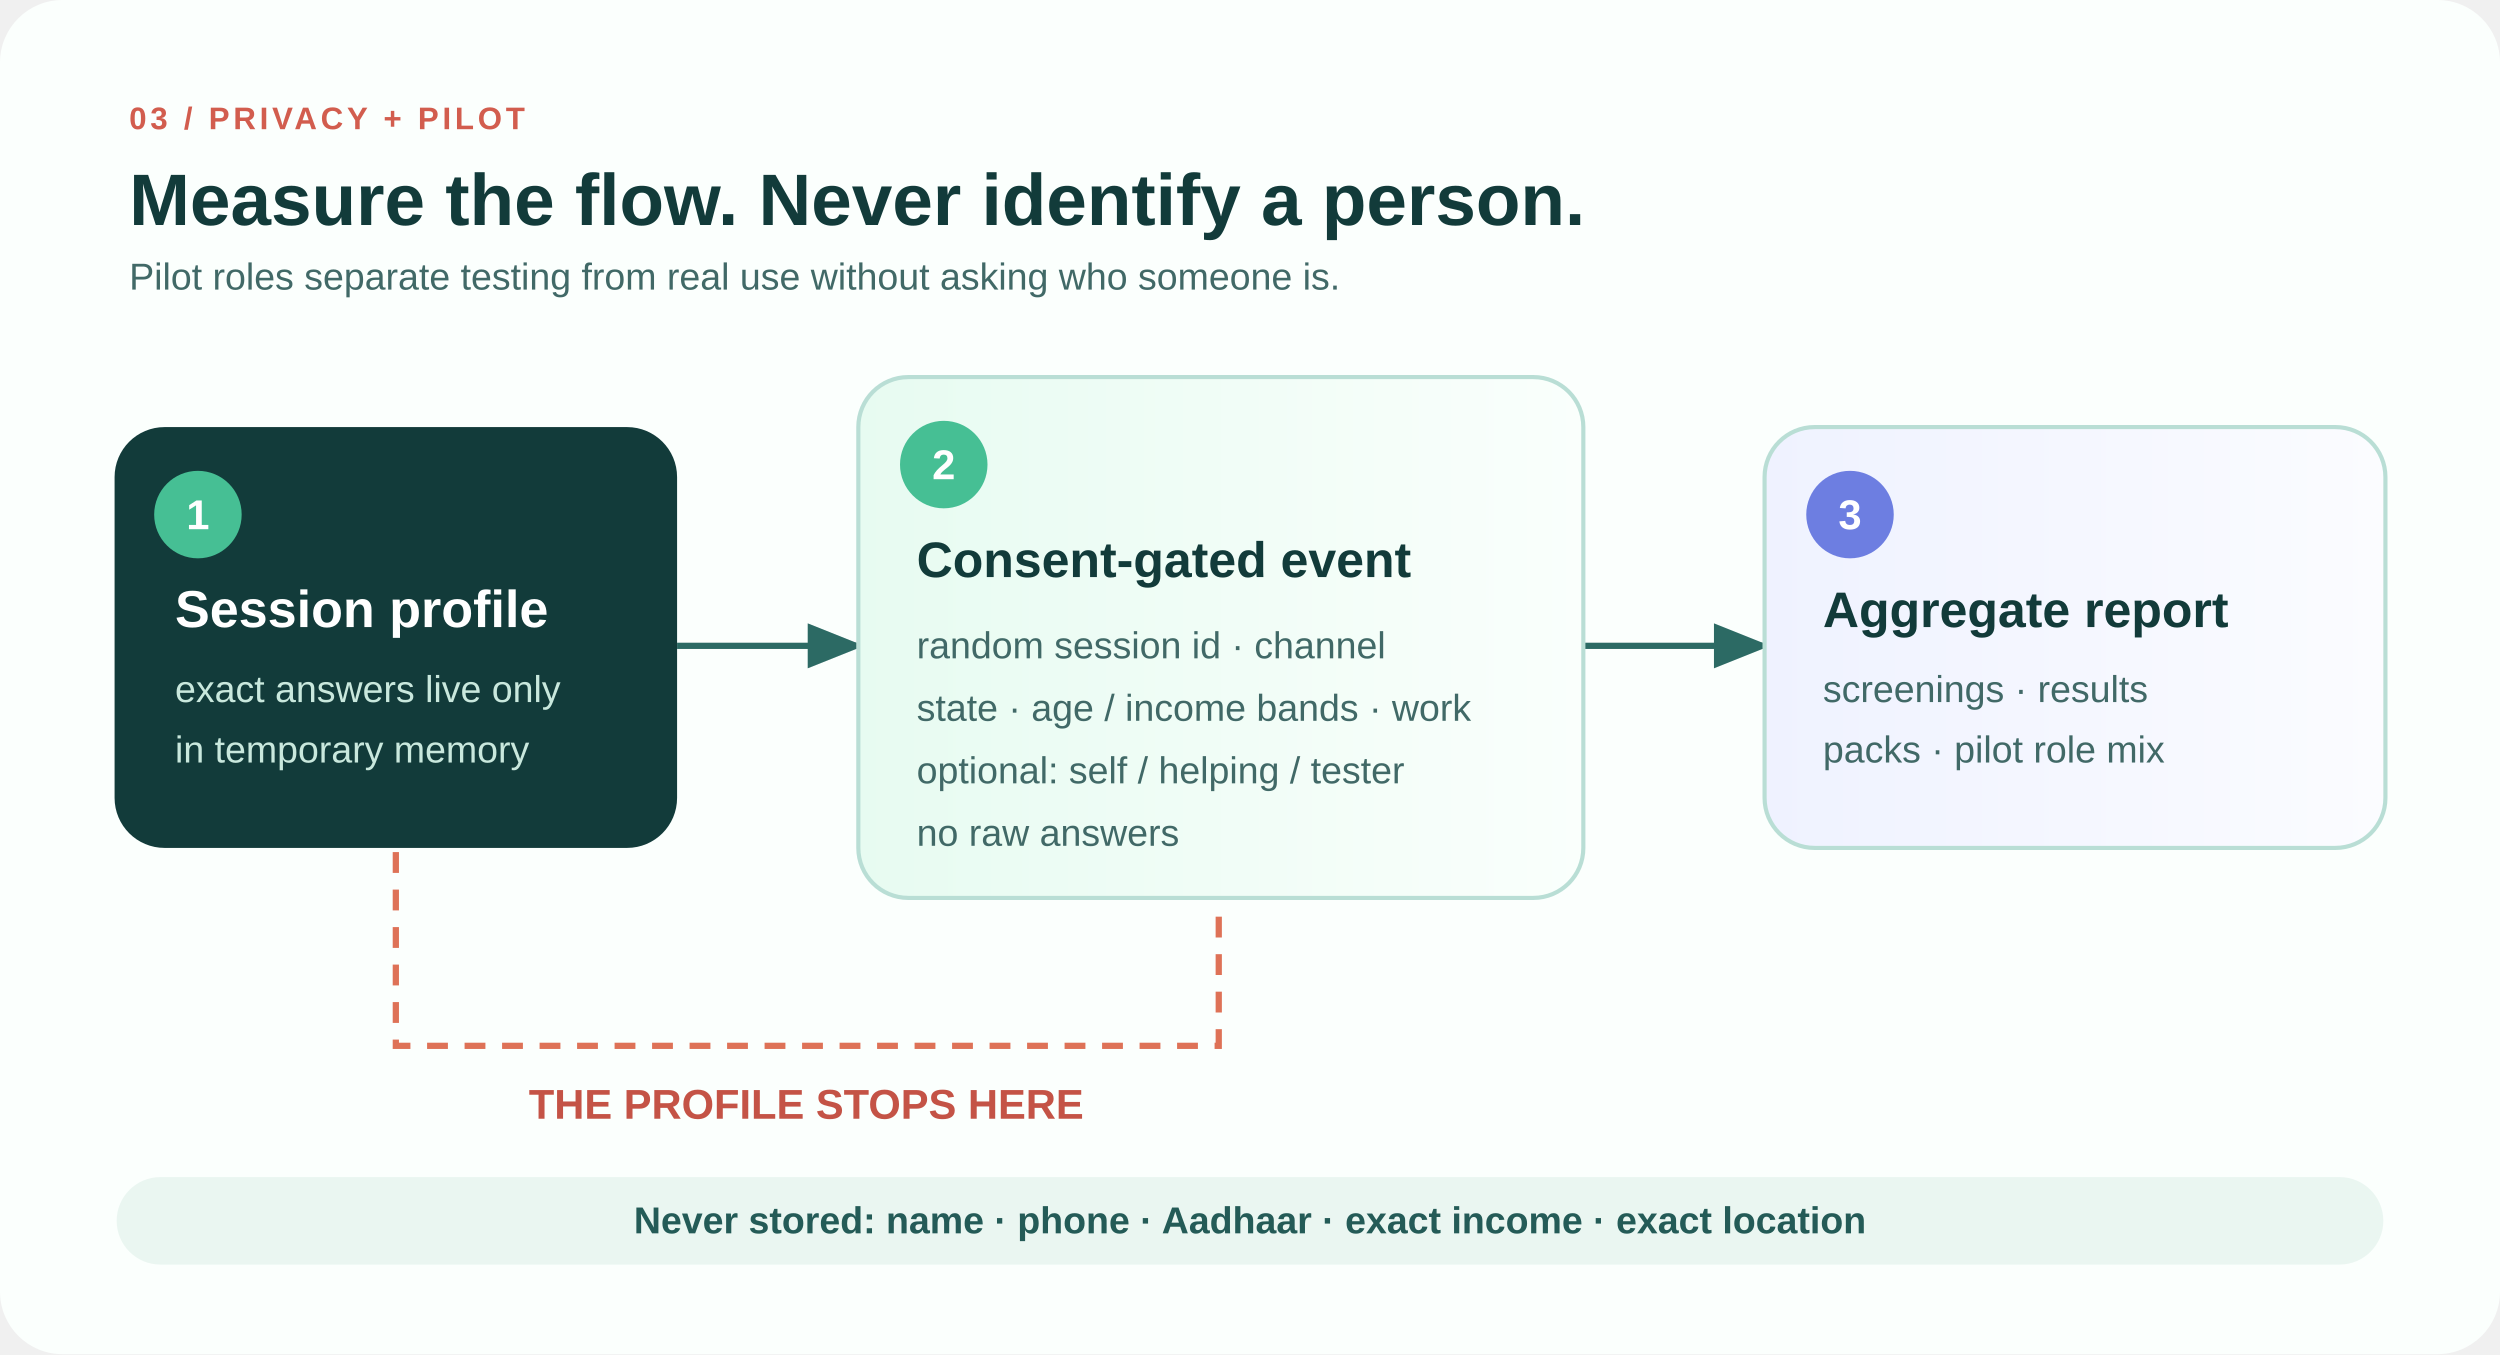
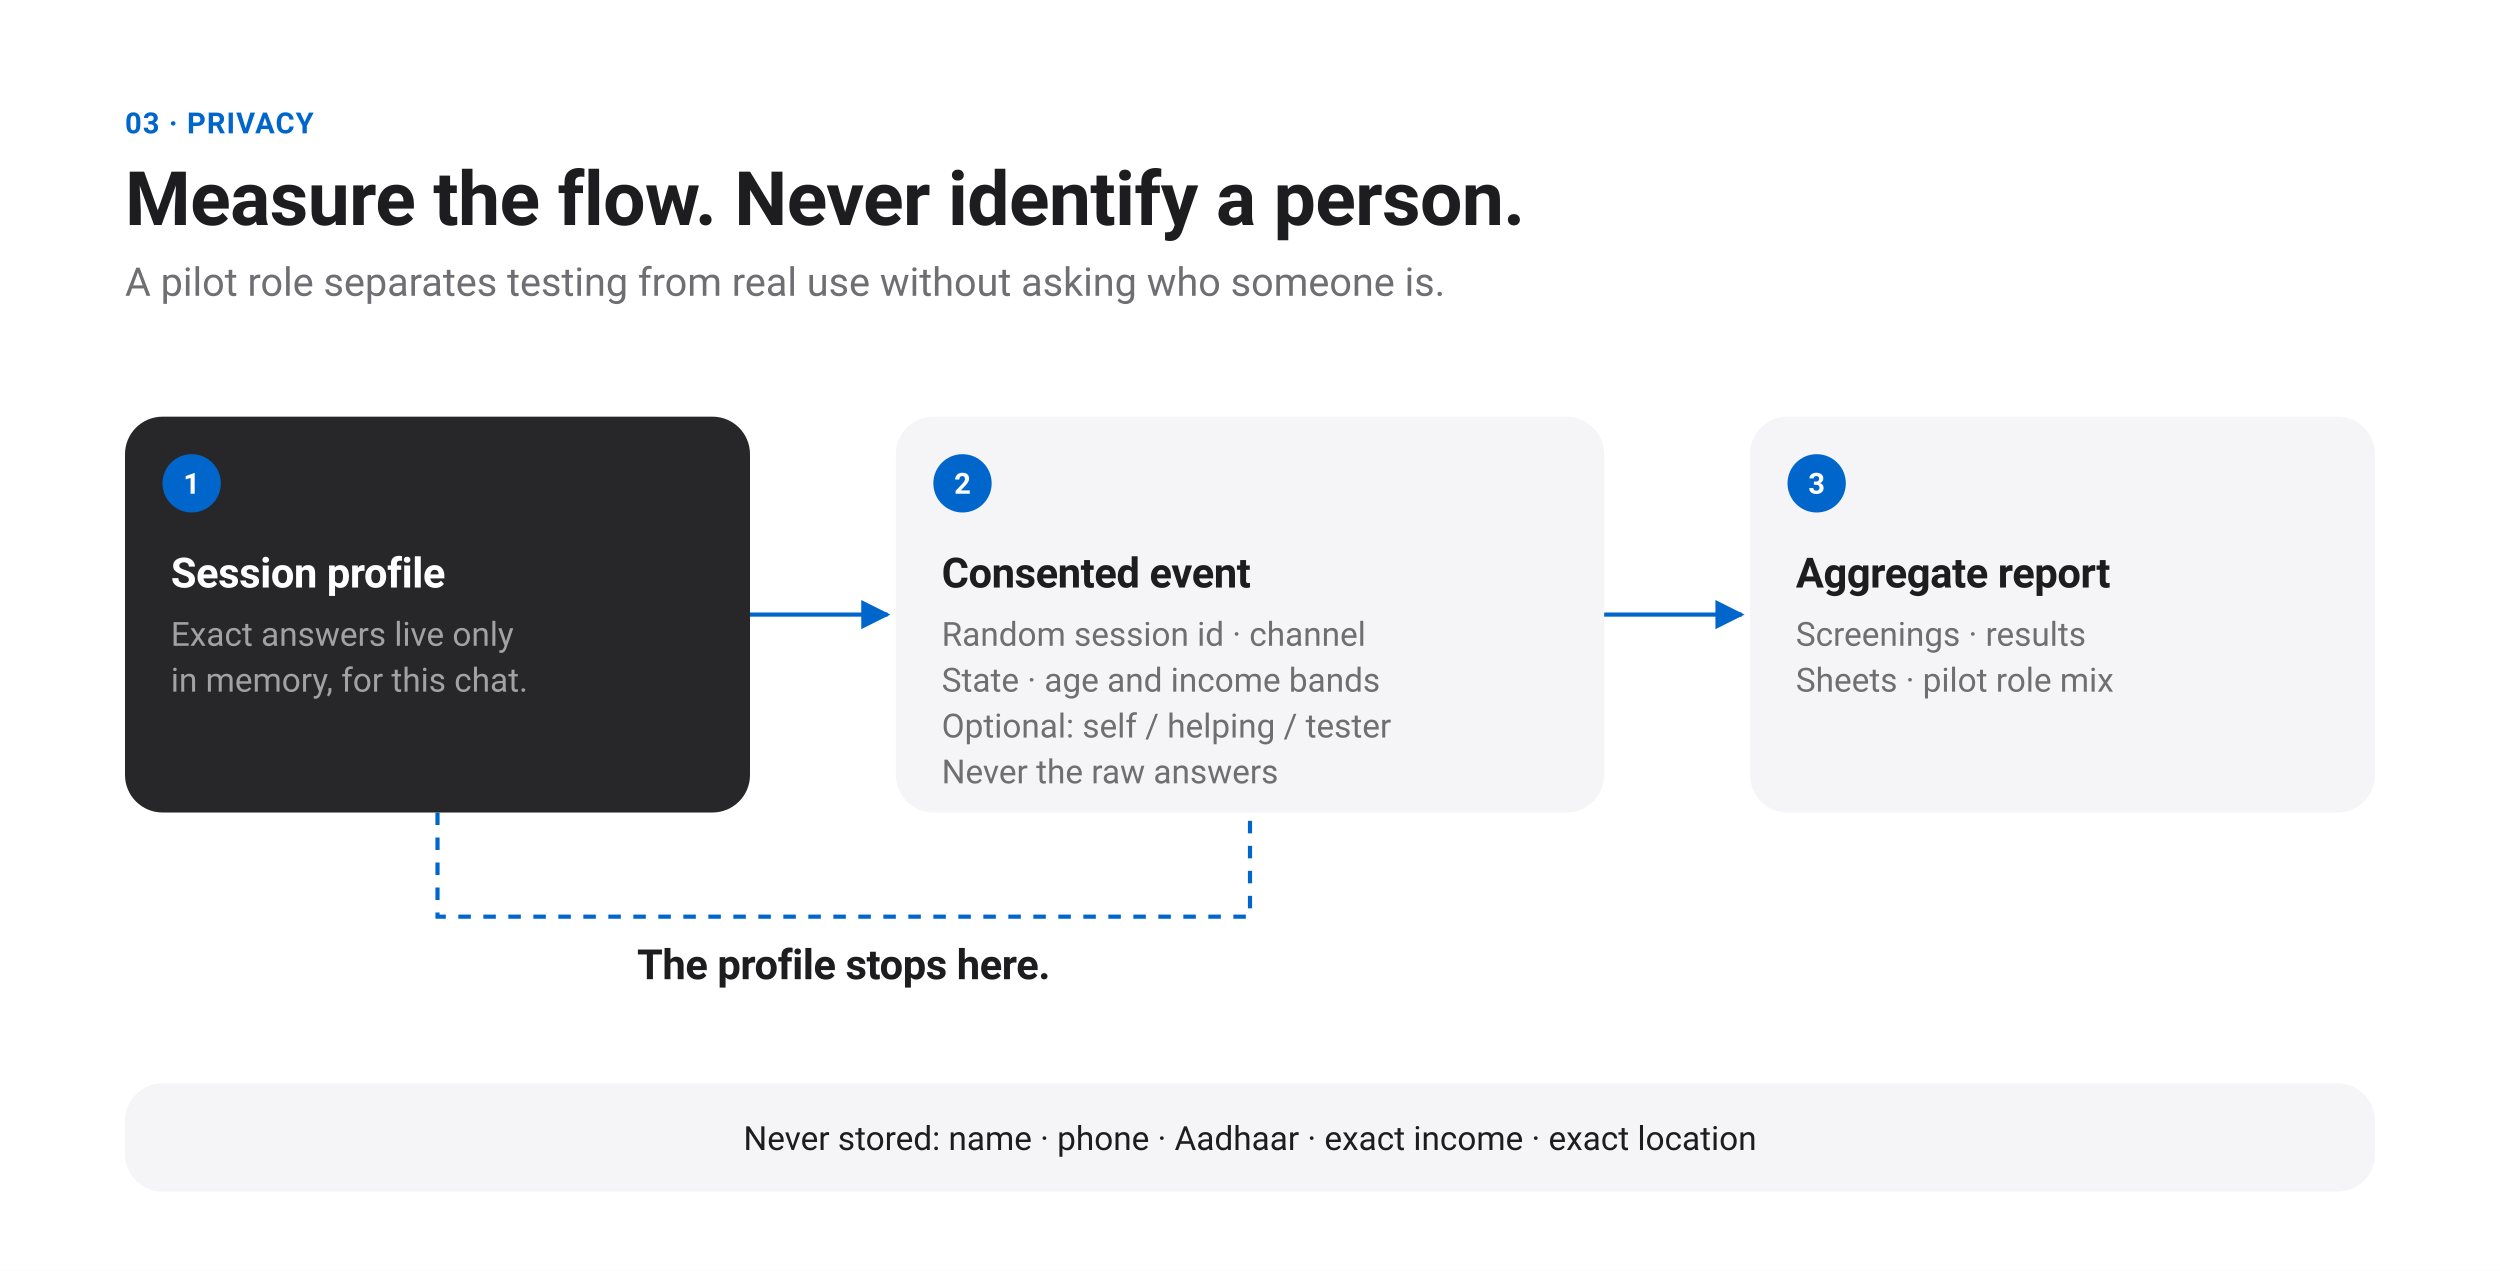
- <svg xmlns="http://www.w3.org/2000/svg" viewBox="0 0 1200 650" role="img" aria-labelledby="title desc">
+ <svg xmlns="http://www.w3.org/2000/svg" viewBox="0 0 1200 610" role="img" aria-labelledby="title desc">
+   <style>
+ text{font-family:system-ui,-apple-system,BlinkMacSystemFont,'Segoe UI',Roboto,sans-serif}
+ .h{font-size:36px;font-weight:600;fill:#1d1d1f;letter-spacing:-0.28px}
+ .eyebrow{font-size:14px;font-weight:600;fill:#0066cc;letter-spacing:0.5px}
+ .sub{font-size:19px;fill:#6e6e73}
+ .t{font-size:20px;font-weight:600;fill:#1d1d1f;letter-spacing:-0.2px}
+ .s{font-size:16px;fill:#6e6e73}
+ .td{font-size:20px;font-weight:600;fill:#ffffff;letter-spacing:-0.2px}
+ .sd{font-size:16px;fill:#a1a1a6}
+ .n{font-size:14px;font-weight:600;fill:#ffffff}
+ .chip{font-size:18px;font-weight:600;fill:#1d1d1f}
+ .foot{font-size:16px;fill:#1d1d1f}
+ .arrow{stroke:#0066cc;stroke-width:2;fill:none;marker-end:url(#a)}
+ .dash{stroke:#0066cc;stroke-width:2;fill:none;stroke-dasharray:6 6}
+ </style>
  <defs>
-     <linearGradient id="m" x1="0" x2="1">
-       <stop stop-color="#e7fbf1" />
-       <stop offset="1" stop-color="#fafffc" />
-     </linearGradient>
-     <linearGradient id="l" x1="0" x2="1">
-       <stop stop-color="#eff2ff" />
-       <stop offset="1" stop-color="#fbfcff" />
-     </linearGradient>
-     <marker id="a" viewBox="0 0 10 8" refX="9" refY="4" markerWidth="9" markerHeight="8" orient="auto">
-       <path d="M0 0 10 4 0 8z" fill="#2c6a64" />
+     <marker id="a" viewBox="0 0 10 10" refX="9" refY="5" markerWidth="7" markerHeight="7" orient="auto">
+       <path d="M0,0 L10,5 L0,10 z" fill="#0066cc" />
    </marker>
  </defs>
-   <style>.bg{fill:#fbfffd}.c{stroke:#b9ded5;stroke-width:2}.ln{fill:none;stroke:#2c6a64;stroke-width:3;marker-end:url(#a)}.dash{fill:none;stroke:#de7257;stroke-width:3;stroke-dasharray:10 8}.t{font:800 35px Arial,sans-serif;fill:#123b3a}.h{font:800 24px Arial,sans-serif;fill:#123b3a}.p{font:500 18px Arial,sans-serif;fill:#416967}.tag{font:800 15px Arial,sans-serif;letter-spacing:1.8px;fill:#d25d4e}.w{fill:#fff}</style>
-   <rect class="bg" width="1200" height="650" rx="30" />
-   <text class="tag" x="62" y="62">03 / PRIVACY + PILOT</text>
-   <text class="t" x="62" y="108">Measure the flow. Never identify a person.</text>
-   <text class="p" x="62" y="139">Pilot roles separate testing from real use without asking who someone is.</text>
-   <path class="ln" d="M325 310H412" />
-   <path class="ln" d="M760 310H847" />
-   <g>
-     <rect x="55" y="205" width="270" height="202" rx="24" fill="#123b3a" />
-     <circle fill="#46bf94" cx="95" cy="247" r="21" />
-     <text x="95" y="254" text-anchor="middle" font-family="Arial" font-size="20" font-weight="800" class="w">1</text>
-     <text x="84" y="301" font-family="Arial" font-size="25" font-weight="800" class="w">Session profile</text>
-     <text x="84" y="337" font-family="Arial" font-size="18" fill="#c9e8dd">exact answers live only</text>
-     <text x="84" y="366" font-family="Arial" font-size="18" fill="#c9e8dd">in temporary memory</text>
-   </g>
-   <g>
-     <rect class="c" fill="url(#m)" x="412" y="181" width="348" height="250" rx="24" />
-     <circle fill="#46bf94" cx="453" cy="223" r="21" />
-     <text x="453" y="230" text-anchor="middle" font-family="Arial" font-size="20" font-weight="800" class="w">2</text>
-     <text class="h" x="440" y="277">Consent-gated event</text>
-     <text class="p" x="440" y="316">random session id · channel</text>
-     <text class="p" x="440" y="346">state · age / income bands · work</text>
-     <text class="p" x="440" y="376">optional: self / helping / tester</text>
-     <text class="p" x="440" y="406">no raw answers</text>
-   </g>
-   <g>
-     <rect class="c" fill="url(#l)" x="847" y="205" width="298" height="202" rx="24" />
-     <circle fill="#6d7ee1" cx="888" cy="247" r="21" />
-     <text x="888" y="254" text-anchor="middle" font-family="Arial" font-size="20" font-weight="800" class="w">3</text>
-     <text class="h" x="875" y="301">Aggregate report</text>
-     <text class="p" x="875" y="337">screenings · results</text>
-     <text class="p" x="875" y="366">packs · pilot role mix</text>
-   </g>
-   <path class="dash" d="M190 409V502H585V435" />
-   <text x="387" y="537" text-anchor="middle" font-family="Arial" font-size="20" font-weight="800" fill="#c45346">THE PROFILE STOPS HERE</text>
-   <rect x="56" y="565" width="1088" height="42" rx="21" fill="#eaf6f1" />
-   <text x="600" y="592" text-anchor="middle" font-family="Arial" font-size="18" font-weight="800" fill="#245b57">Never stored: name · phone · Aadhaar · exact income · exact location</text>
+   <rect width="1200" height="610" fill="#ffffff" />
+   <text x="60" y="64" class="eyebrow">03 · PRIVACY</text>
+   <text x="60" y="108" class="h">Measure the flow. Never identify a person.</text>
+   <text x="60" y="142" class="sub">A pilot role separates testing from real use without asking who someone is.</text>
+   <rect x="60" y="200" width="300" height="190" rx="18" fill="#272729" />
+   <circle cx="92" cy="232" r="14" fill="#0066cc" />
+   <text x="92" y="237" text-anchor="middle" class="n">1</text>
+   <text x="82" y="282" class="td">Session profile</text>
+   <text x="82" y="310" class="sd">Exact answers live only</text>
+   <text x="82" y="332" class="sd">in memory, for this chat.</text>
+   <rect x="430" y="200" width="340" height="190" rx="18" fill="#f5f5f7" />
+   <circle cx="462" cy="232" r="14" fill="#0066cc" />
+   <text x="462" y="237" text-anchor="middle" class="n">2</text>
+   <text x="452" y="282" class="t">Consented event</text>
+   <text x="452" y="310" class="s">Random session id · channel</text>
+   <text x="452" y="332" class="s">State · age and income bands</text>
+   <text x="452" y="354" class="s">Optional: self / helping / tester</text>
+   <text x="452" y="376" class="s">Never the raw answers</text>
+   <rect x="840" y="200" width="300" height="190" rx="18" fill="#f5f5f7" />
+   <circle cx="872" cy="232" r="14" fill="#0066cc" />
+   <text x="872" y="237" text-anchor="middle" class="n">3</text>
+   <text x="862" y="282" class="t">Aggregate report</text>
+   <text x="862" y="310" class="s">Screenings · results</text>
+   <text x="862" y="332" class="s">Sheets · pilot role mix</text>
+   <path d="M360 295 H426" class="arrow" />
+   <path d="M770 295 H836" class="arrow" />
+   <path d="M210 390 V440 H600 V394" class="dash" />
+   <text x="405" y="470" text-anchor="middle" class="t">The profile stops here.</text>
+   <rect x="60" y="520" width="1080" height="52" rx="18" fill="#f5f5f7" />
+   <text x="600" y="552" text-anchor="middle" class="foot">Never stored: name · phone · Aadhaar · exact income · exact location</text>
</svg>
